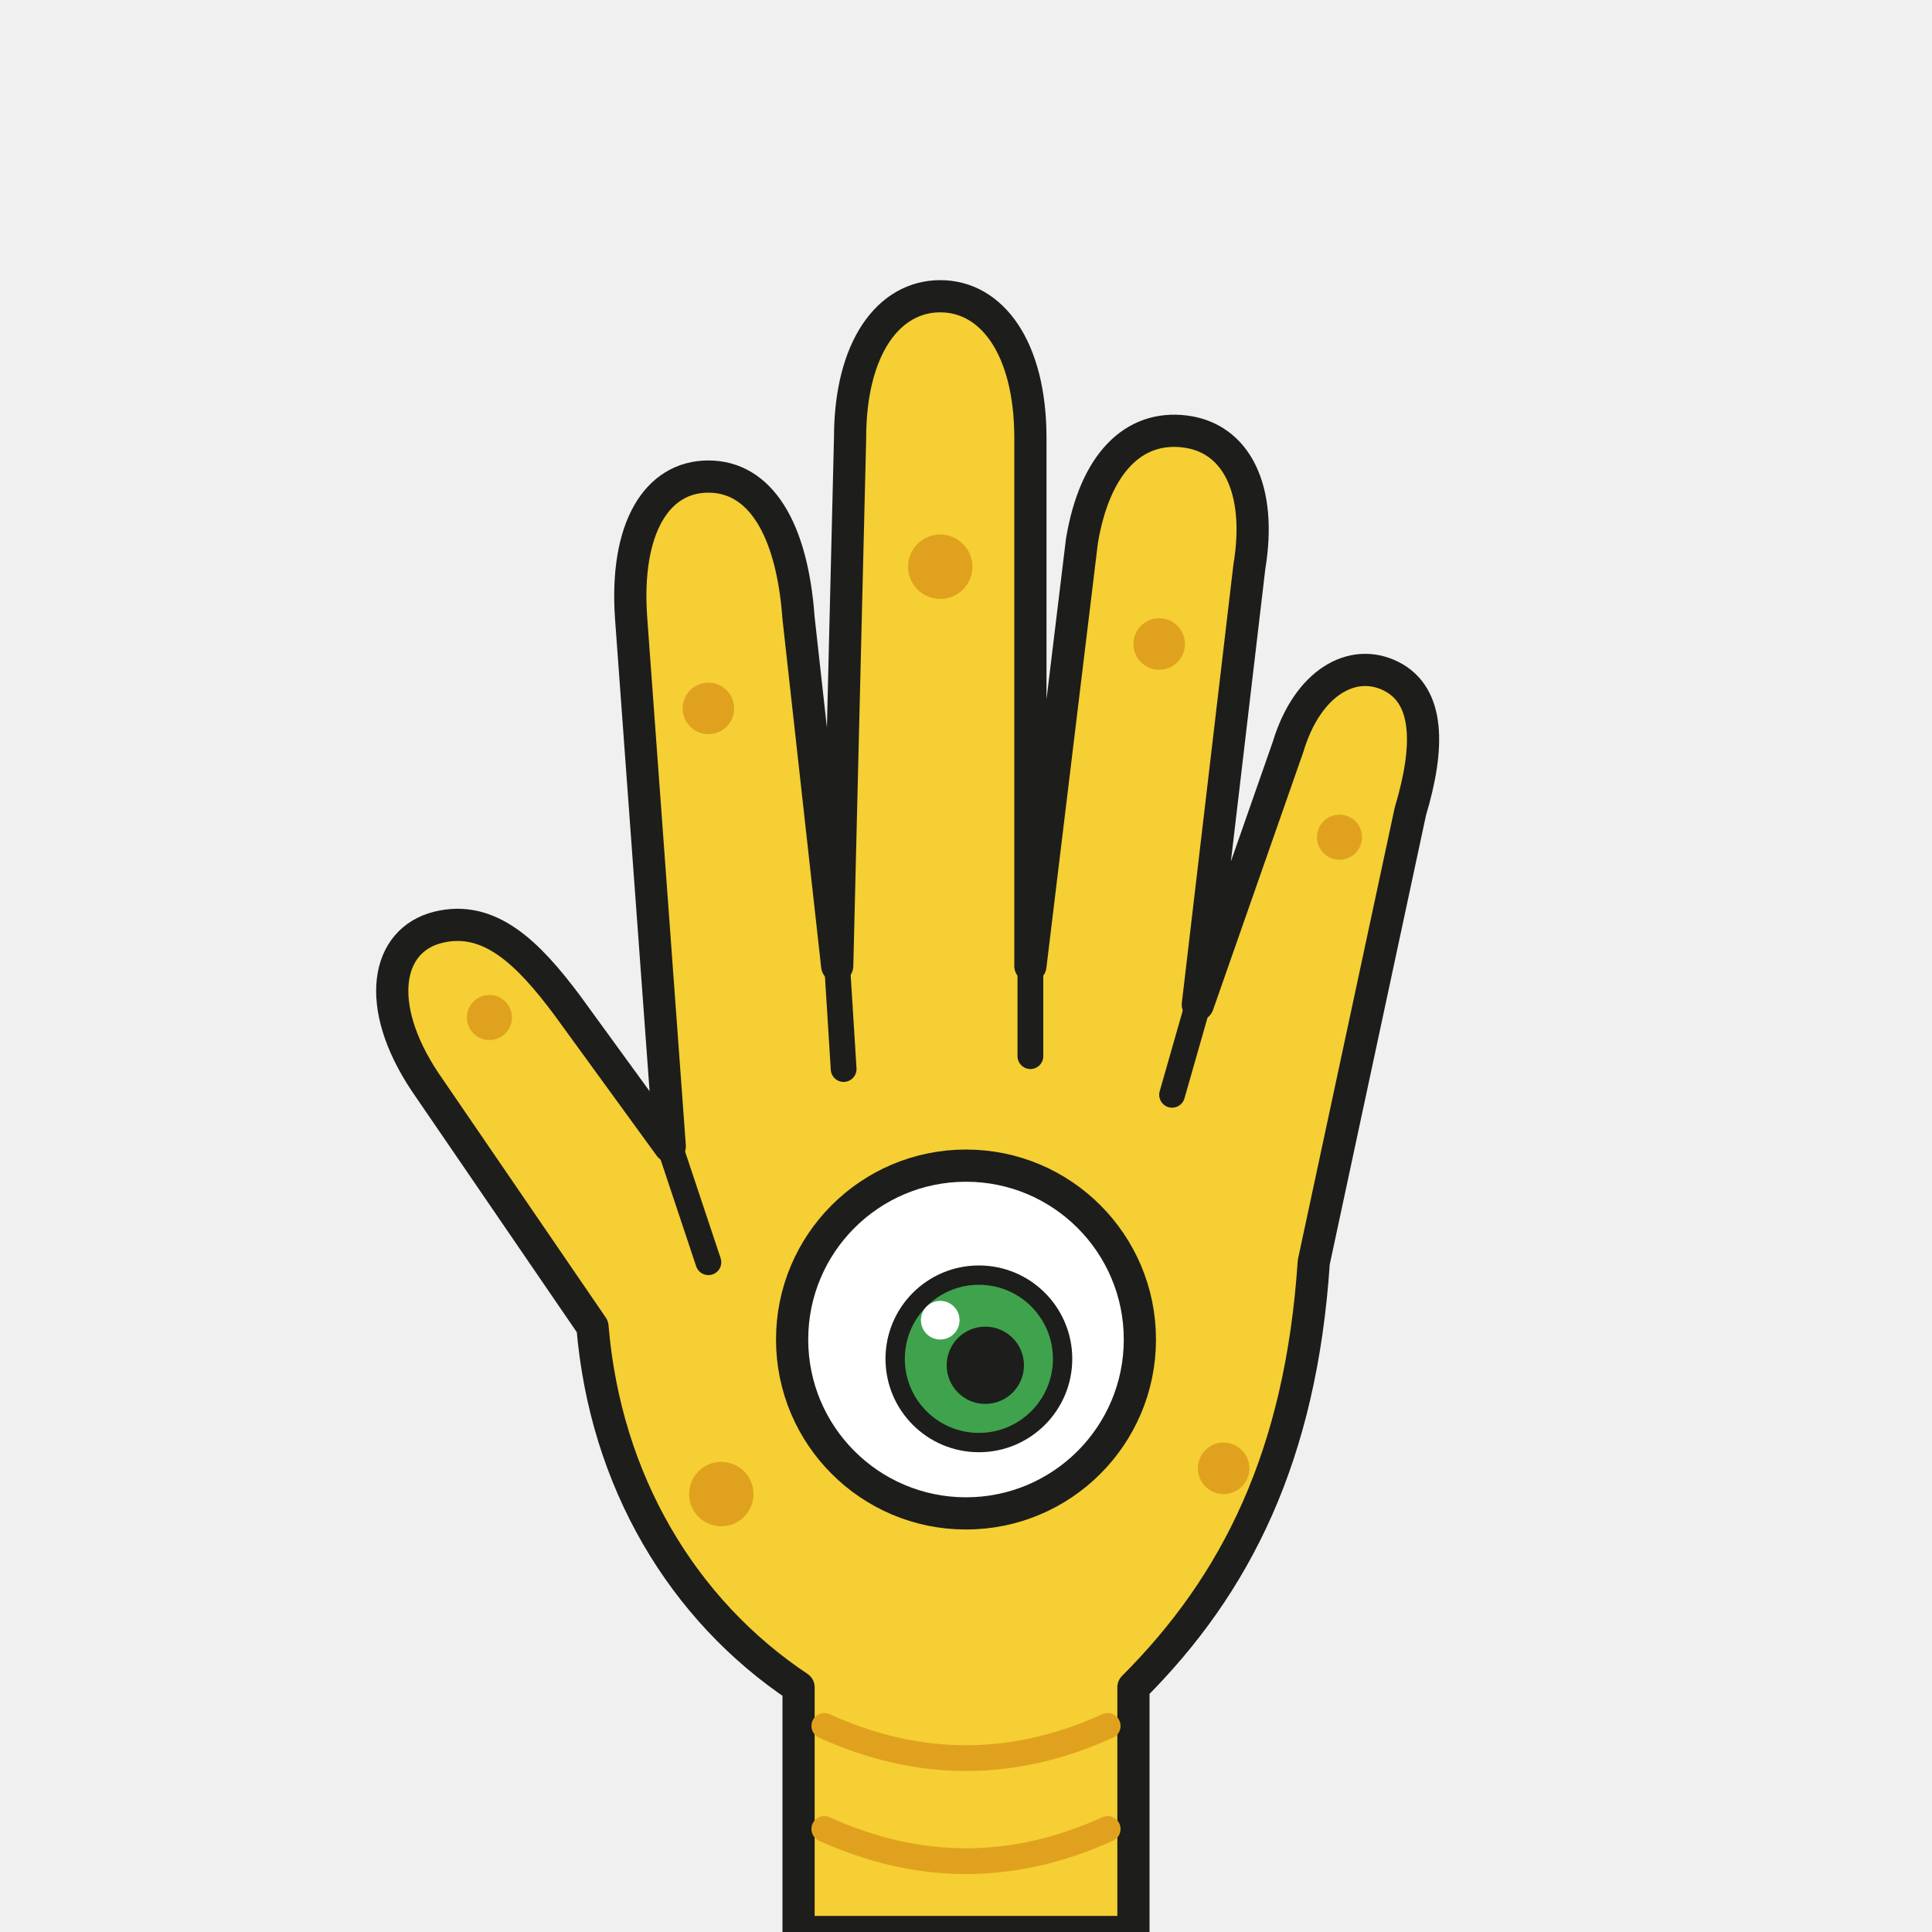
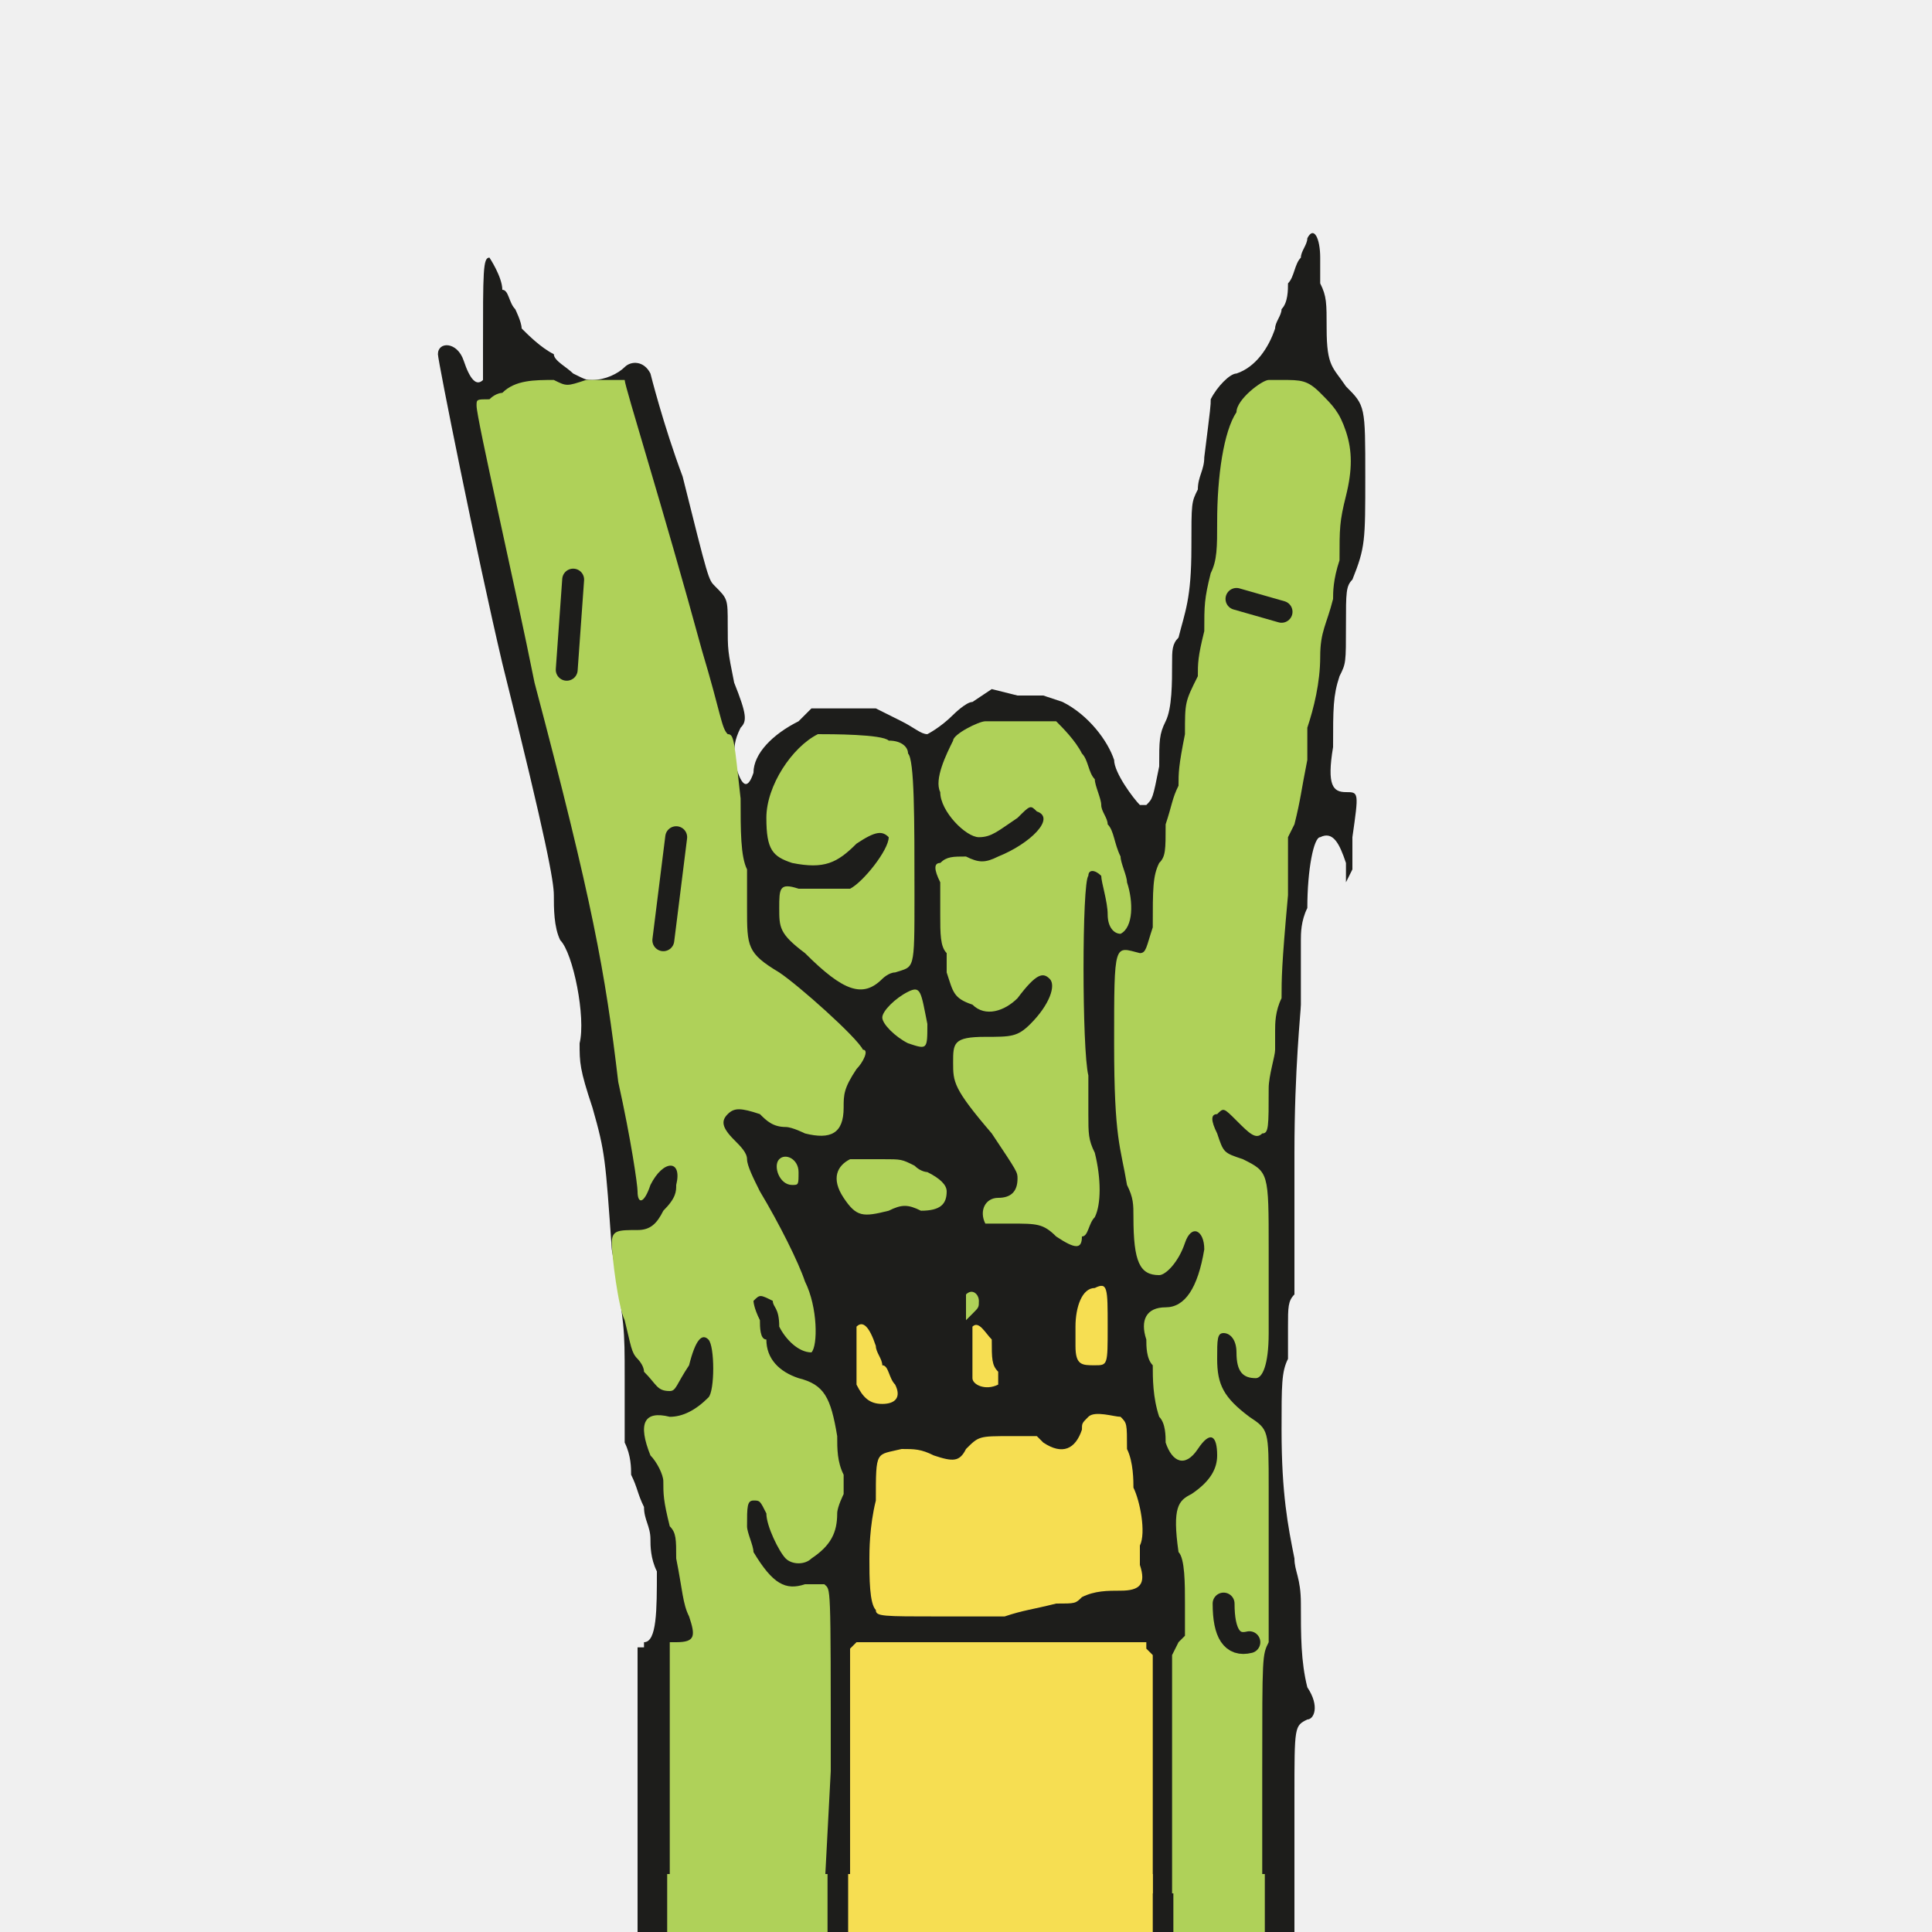
<svg xmlns="http://www.w3.org/2000/svg" viewBox="0 0 300 300" width="300" height="300">
-   <g stroke="#1d1d1b" stroke-width="5" stroke-linejoin="round" stroke-linecap="round">
-     <path fill="#F5CF33" d="M124 300L124 262C106 250 94 230 92 206L66 168C58 156 60 146 68 144C76 142 82 148 88 156L104 178L98 96C97 82 102 74 110 74C118 74 123 82 124 96L130 150L132 68C132 54 138 46 146 46C154 46 160 54 160 68L160 150L168 84C170 72 176 66 184 67C192 68 196 76 194 88L186 156L200 116C203 106 210 102 216 105C222 108 222 116 219 126L204 196C202 226 192 246 176 262L176 300Z" />
-     <path fill="none" stroke-width="4" d="M130 150L131 166M160 150L160 164M186 156L182 170M104 178L110 196" />
-     <circle cx="150" cy="208" r="27" fill="#fff" />
-     <circle cx="152" cy="211" r="13" fill="#3FA34D" stroke-width="3" />
-   </g>
-   <circle cx="153" cy="212" r="6" fill="#1d1d1b" />
-   <circle cx="146" cy="205" r="3" fill="#fff" />
-   <g fill="#E0A21E">
-     <circle cx="110" cy="110" r="4" />
-     <circle cx="146" cy="88" r="5" />
-     <circle cx="180" cy="100" r="4" />
-     <circle cx="208" cy="130" r="3.5" />
-     <circle cx="112" cy="232" r="5" />
-     <circle cx="190" cy="228" r="4" />
-     <circle cx="76" cy="158" r="3.5" />
-   </g>
-   <g fill="none" stroke="#1d1d1b" stroke-width="4" stroke-linecap="round">
-     <path d="M128 268q22 10 44 0M128 284q22 10 44 0" stroke="#E0A21E" />
-   </g>
+   <path fill="#afd159" d="M103.2 255.8H128.9V312H103.2z" />
+   <path fill="#f6de52" d="M131.3 255.8H179.4V312H131.3z" />
+   <path fill="#afd159" d="M181.8 255.8H196.8V312H181.8z" />
+   <path fill="#1d1d1b" d="M99 255.8H103.6V312H99z" />
+   <path fill="#1d1d1b" d="M128.5 255.8H131.7V312H128.5z" />
+   <path fill="#1d1d1b" d="M179 255.8H182.2V312H179z" />
+   <path fill="#1d1d1b" d="M196.4 255.8H201V312H196.4z" />
+   <path fill="#1d1d1b" d="M203 37c0 1-1 2-1 3-1 1-1 3-2 4 0 1 0 3-1 4 0 1-1 2-1 3-1 3-3 6-6 7-1 0-3 2-4 4 0 1 0 1-1 9 0 2-1 3-1 5-1 2-1 2-1 9 0 8-1 10-2 14-1 1-1 2-1 4 0 3 0 7-1 9-1 2-1 3-1 7-1 5-1 5-2 6 0 0-1 0-1 0-1-1-4-5-4-7-1-3-4-7-8-9l-3-1-4 0-4-1-3 2c-1 0-3 2-3 2-2 2-4 3-4 3-1 0-2-1-4-2l-4-2-5 0-5 0-2 2c-4 2-7 5-7 8-1 3-2 2-3-2 0-2 0-3 1-5 1-1 1-2-1-7-1-5-1-5-1-9 0-4 0-4-2-6-1-1-1-1-5-17-3-8-5-16-5-16-1-2-3-2-4-1-1 1-3 2-5 2-1 0-1 0-3-1-1-1-3-2-3-3-2-1-4-3-5-4 0-1-1-3-1-3-1-1-1-3-2-3 0-2-2-5-2-5-1 0-1 2-1 14 0 4 0 4 0 5-1 1-2 0-3-3-1-3-4-3-4-1 0 1 6 31 10 48 7 28 8 34 8 36 0 2 0 5 1 7 2 2 4 12 3 16 0 3 0 4 2 10 2 7 2 8 3 22 2 12 2 12 2 20l0 8 0 2c1 2 1 4 1 5 1 2 1 3 2 5 0 2 1 3 1 5 0 1 0 3 1 5 0 6 0 11-2 11 0 0 0 1 0 1-1 1-1 1-1 17l0 17 1 0 0 1 50 0 50 0 0-1 1 0 0-11c0-11 0-11 2-12 1 0 2-2 0-5-1-4-1-8-1-13 0-4-1-5-1-7-1-5-2-10-2-20 0-7 0-9 1-11 0-1 0-2 0-5 0-3 0-4 1-5 0-1 0-2 0-22 0-13 1-22 1-23 0-2 0-4 0-6 0-1 0-3 0-4 0-1 0-3 1-5 0-6 1-11 2-11 2-1 3 1 4 4 0 2 0 3 0 3 0 0 0 0 1-2 0-2 0-4 0-5 1-7 1-7-1-7-2 0-3-1-2-7 0-6 0-8 1-11 1-2 1-2 1-8 0-5 0-6 1-7 2-5 2-6 2-16 0-11 0-11-3-14-2-3-3-3-3-9 0-4 0-5-1-7 0-1 0-2 0-4 0-3-1-5-2-3z" />
+   <path fill="#afd159" fill-rule="evenodd" d="M91 59c-3 1-3 1-5 0-3 0-6 0-8 2 0 0-1 0-2 1-2 0-2 0-2 1 0 2 6 28 9 43 9 34 11 45 13 62 2 9 3 16 3 17 0 2 1 2 2-1 2-4 5-4 4 0 0 1 0 2-2 4-1 2-2 3-4 3-3 0-4 0-4 2 0 2 1 10 2 12 1 4 1 5 2 6 0 0 1 1 1 2 2 2 2 3 4 3 1 0 1-1 3-4 1-4 2-5 3-4 1 1 1 8 0 9-2 2-4 3-6 3-4-1-5 1-3 6 1 1 2 3 2 4 0 2 0 3 1 7 1 1 1 2 1 5 1 5 1 7 2 9 1 3 1 4-2 4l-1 0 0 20 0 19 0 0 1 1 11 0c11 0 11 0 12 0l0-1 1-19c0-30 0-28-1-29-1 0-1 0-3 0-3 1-5 0-8-5 0-1-1-3-1-4 0-3 0-4 1-4 1 0 1 0 2 2 0 2 2 6 3 7 1 1 3 1 4 0 3-2 4-4 4-7 0-1 1-3 1-3 0-1 0-2 0-3-1-2-1-4-1-6-1-6-2-8-6-9-3-1-5-3-5-6-1 0-1-2-1-3-1-2-1-3-1-3 1-1 1-1 3 0 0 1 1 1 1 4 1 2 3 4 5 4 1-1 1-7-1-11-1-3-4-9-7-14-1-2-2-4-2-5 0-1-1-2-2-3-2-2-2-3-1-4 1-1 2-1 5 0 1 1 2 2 4 2 1 0 3 1 3 1 4 1 6 0 6-4 0-2 0-3 2-6 1-1 2-3 1-3-1-2-10-10-13-12-5-3-5-4-5-10 0-3 0-5 0-6-1-2-1-6-1-11-1-9-1-10-2-10-1-1-1-3-4-13-6-22-12-41-12-42-1 0-2 0-6 0zm108 0c0 0-1 0-2 0-1 0-5 3-5 5-2 3-3 10-3 17 0 4 0 6-1 8-1 4-1 5-1 9-1 4-1 5-1 7-2 4-2 4-2 9-1 5-1 6-1 8-1 2-1 3-2 6 0 4 0 5-1 6-1 2-1 4-1 10-1 3-1 4-2 4-4-1-4-2-4 14 0 15 1 16 2 22 1 2 1 3 1 5 0 7 1 9 4 9 1 0 3-2 4-5 1-3 3-2 3 1-1 6-3 9-6 9-3 0-4 2-3 5 0 1 0 3 1 4 0 2 0 5 1 8 1 1 1 3 1 4 1 3 3 4 5 1 2-3 3-2 3 1 0 2-1 4-4 6-2 1-3 2-2 9 1 1 1 5 1 8l0 5-1 1-1 2 0 18 0 19 1 0 0 1 6 0 6 0 1-1 0 0 0-19c0-18 0-18 1-20 0-1 0-3 0-24 0-9 0-9-3-11-4-3-5-5-5-9 0-3 0-4 1-4 1 0 2 1 2 3 0 3 1 4 3 4 1 0 2-2 2-7 0-1 0-7 0-13 0-12 0-12-4-14-3-1-3-1-4-4-1-2-1-3 0-3 1-1 1-1 3 1 2 2 3 3 4 2 1 0 1-1 1-7 0-2 1-5 1-6 0 0 0-2 0-3 0-1 0-3 1-5 0-3 0-5 1-16l0-9 1-2c1-4 1-5 2-10 0-2 0-4 0-5 1-3 2-7 2-11 0-4 1-5 2-9 0-1 0-3 1-6 0-5 0-6 1-10 1-4 1-7 0-10-1-3-2-4-4-6-2-2-3-2-6-2zm-46 53c-1 0-5 2-5 3-1 2-3 6-2 8 0 3 4 7 6 7 2 0 3-1 6-3 2-2 2-2 3-1 3 1-1 5-6 7-2 1-3 1-5 0-2 0-3 0-4 1-1 0-1 1 0 3 0 1 0 2 0 5 0 3 0 5 1 6 0 1 0 2 0 3 1 3 1 4 4 5 2 2 5 1 7-1 3-4 4-4 5-3 1 1 0 4-3 7-2 2-3 2-7 2-5 0-5 1-5 4 0 3 0 4 6 11 4 6 4 6 4 7 0 2-1 3-3 3-2 0-3 2-2 4 1 0 1 0 4 0 4 0 5 0 7 2 3 2 4 2 4 0 1 0 1-2 2-3 1-2 1-6 0-10-1-2-1-3-1-6 0-2 0-5 0-6-1-4-1-30 0-31 0-1 1-1 2 0 0 1 1 4 1 6 0 2 1 3 2 3 2-1 2-5 1-8 0-1-1-3-1-4-1-2-1-4-2-5 0-1-1-2-1-3 0-1-1-3-1-4-1-1-1-3-2-4-1-2-3-4-4-5-2 0-2 0-6 0-2 0-4 0-5 0zm-26 2c-4 2-8 8-8 13 0 5 1 6 4 7 5 1 7 0 10-3 3-2 4-2 5-1 0 2-4 7-6 8-2 0-5 0-8 0-3-1-3 0-3 3 0 3 0 4 4 7 6 6 9 7 12 4 0 0 1-1 2-1 3-1 3 0 3-12 0-12 0-21-1-22 0-1-1-2-3-2-1-1-9-1-11-1zm14 40c-2 1-4 3-4 4 0 1 2 3 4 4 3 1 3 1 3-3-1-5-1-6-3-5zm-20 26c-1 1 0 4 2 4 1 0 1 0 1-2 0-2-2-3-3-2zm11 0c-2 1-3 3-1 6 2 3 3 3 7 2 2-1 3-1 5 0 3 0 4-1 4-3 0-1-1-2-3-3 0 0-1 0-2-1-2-1-2-1-5-1-2 0-4 0-5 0zm18 21c0 0 0 0 0 1 0 1 0 4 0 3 0 0 1-1 1-1 1-1 1-1 1-2 0-1-1-2-2-1z" />
+   <path fill="#f6de52" fill-rule="evenodd" d="M170 200c-2 0-3 3-3 6 0 1 0 2 0 3 0 3 1 3 3 3 2 0 2 0 2-6 0-6 0-7-2-6zm-37 6c0 1 0 8 0 9 1 2 2 3 4 3 2 0 3-1 2-3-1-1-1-3-2-3 0-1-1-2-1-3-1-3-2-4-3-3zm18 0c0 1 0 7 0 8 0 1 2 2 4 1 0 0 0-1 0-2-1-1-1-2-1-5-1-1-2-3-3-2zm18 14c-1 1-1 1-1 2-1 3-3 4-6 2l-1-1-4 0c-5 0-5 0-7 2-1 2-2 2-5 1-2-1-3-1-5-1-4 1-4 0-4 8-1 4-1 8-1 9 0 3 0 7 1 8 0 1 1 1 10 1 9 0 9 0 10 0 3-1 4-1 8-2 3 0 3 0 4-1 2-1 4-1 6-1 3 0 4-1 3-4 0-1 0-2 0-3 1-2 0-7-1-9 0-1 0-4-1-6 0-4 0-4-1-5-1 0-4-1-5 0zm-37 36l0 1 0 18 0 19 0 0 1 1 22 0 23 0 0-1 1 0 0-19 0-18-1-1 0-1-23 0-22 0-1 1z" />
+   <path fill="none" stroke="#1d1d1b" stroke-width="3.4" stroke-linecap="round" stroke-linejoin="round" d="M88 104L89 90M199 95L192 93M103 146L105 130M194 255Q190 256 190 249" />
</svg>
